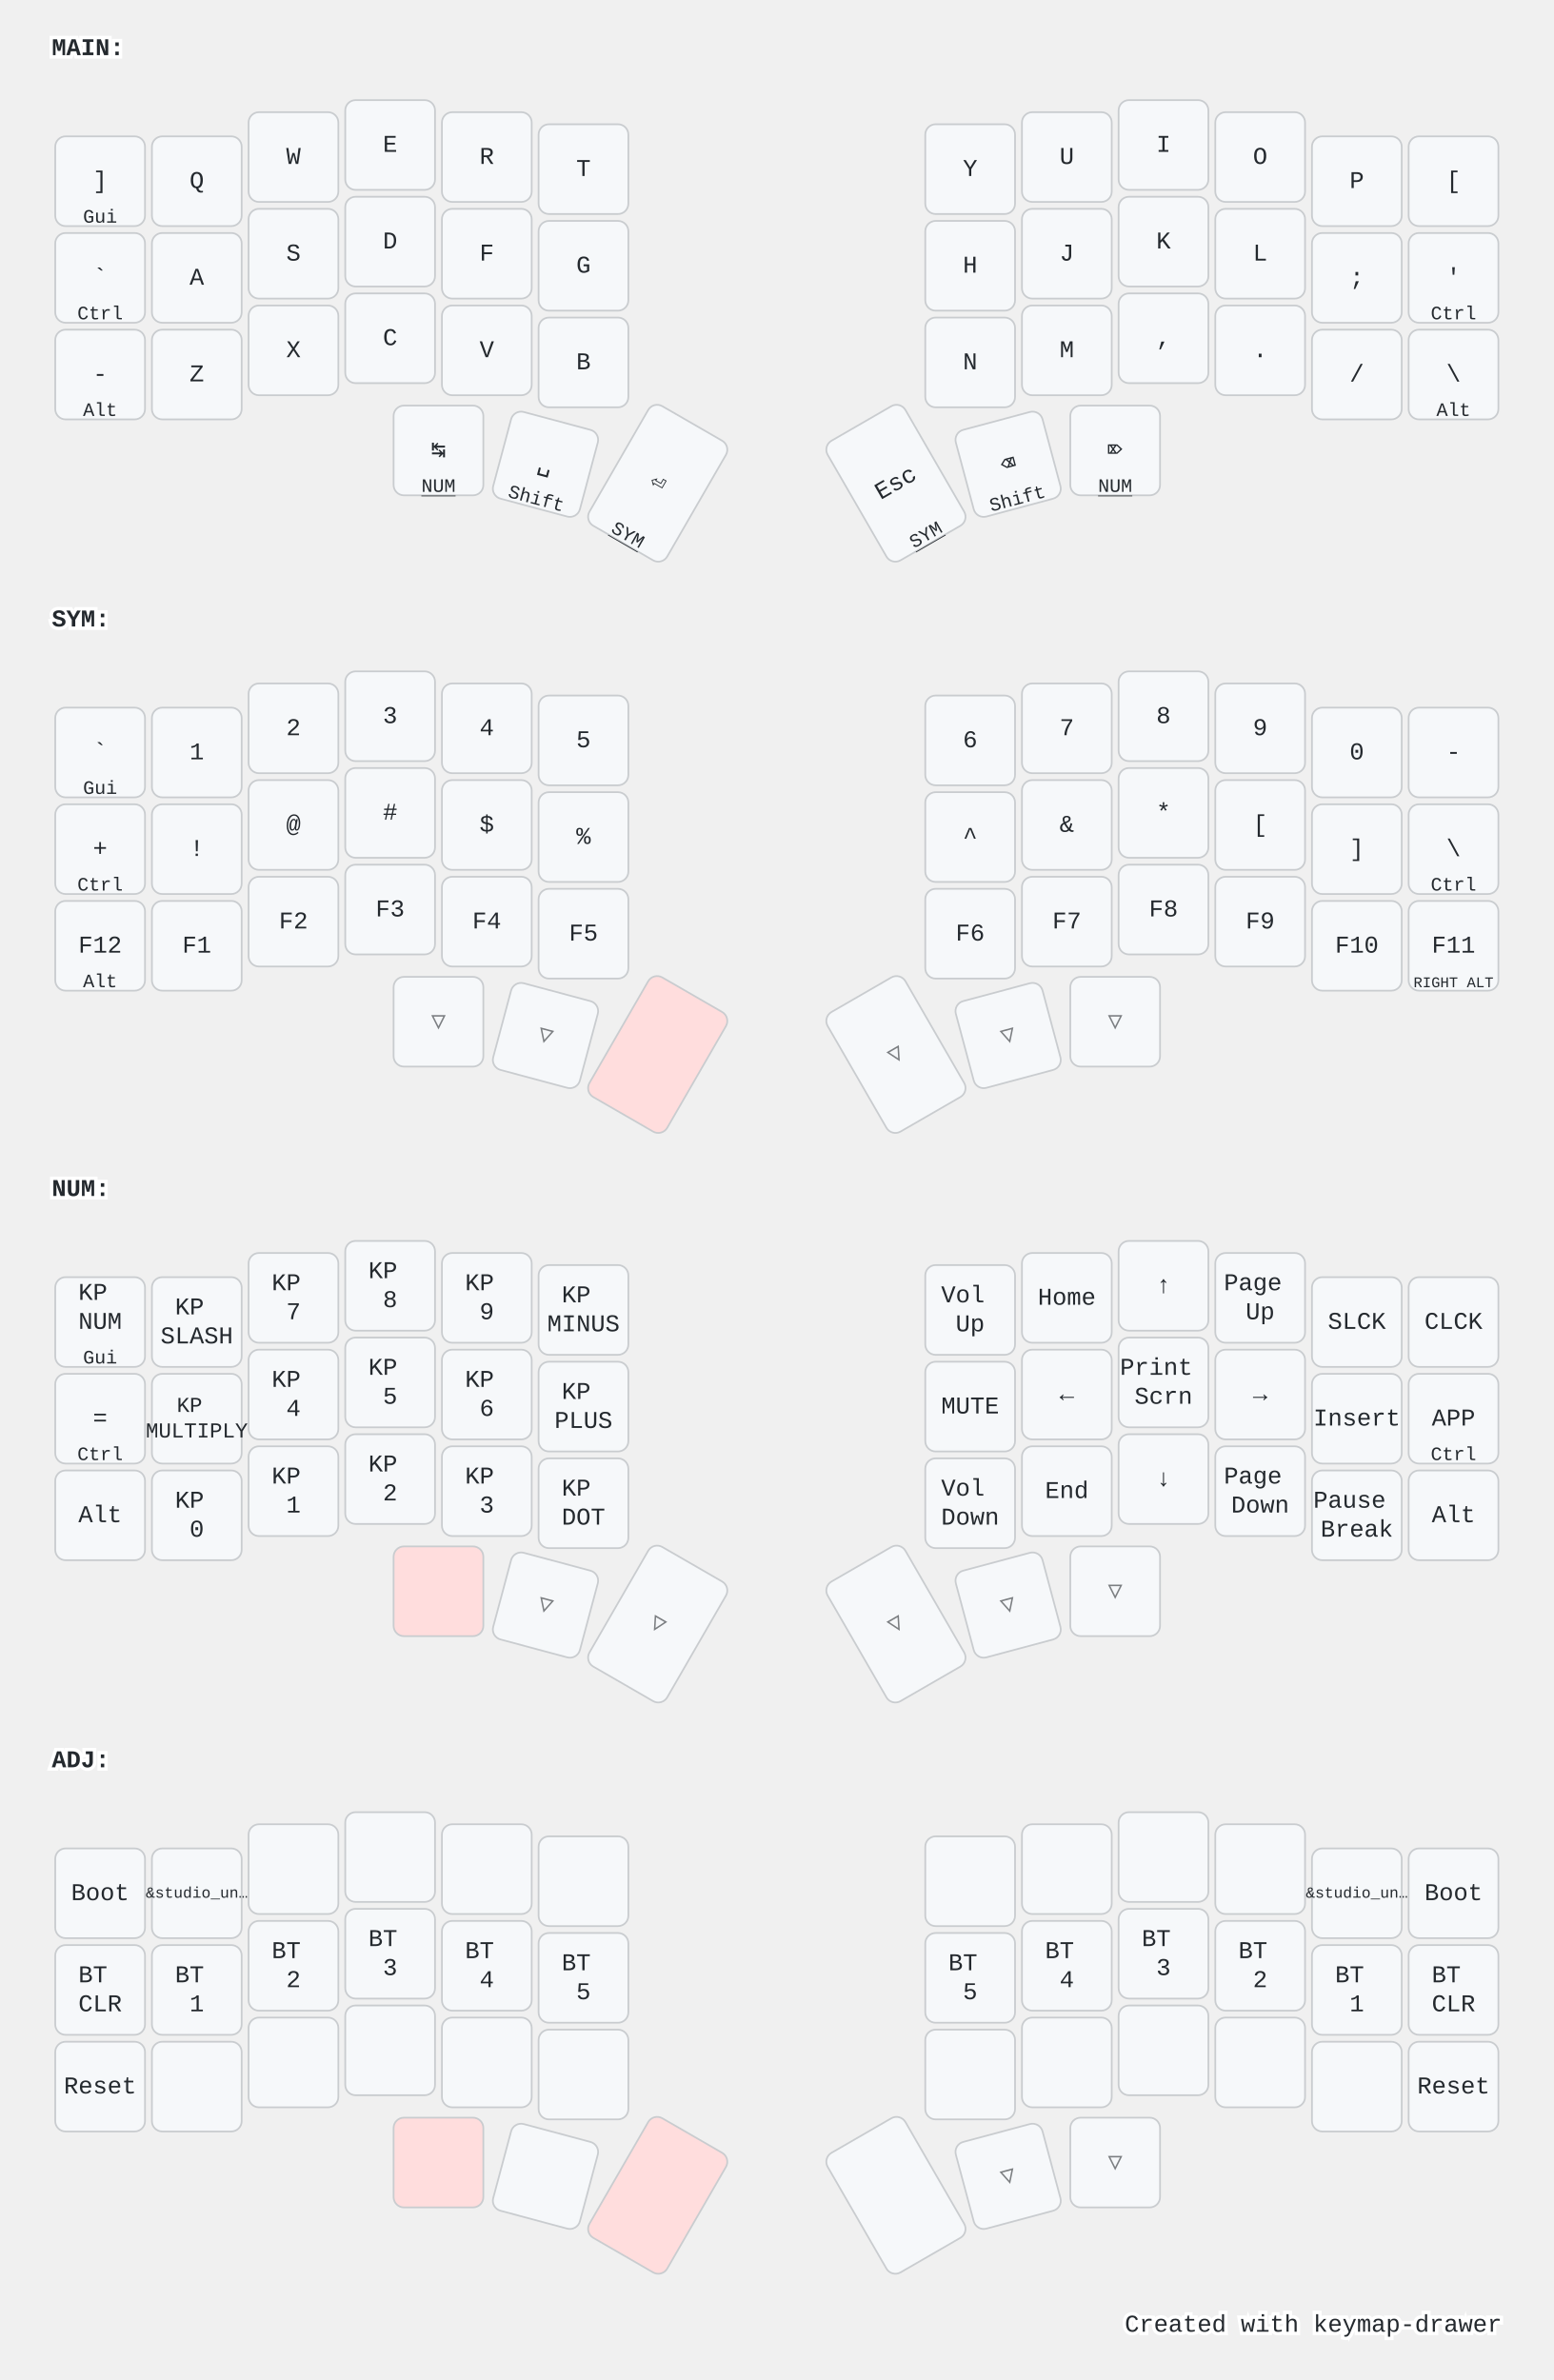
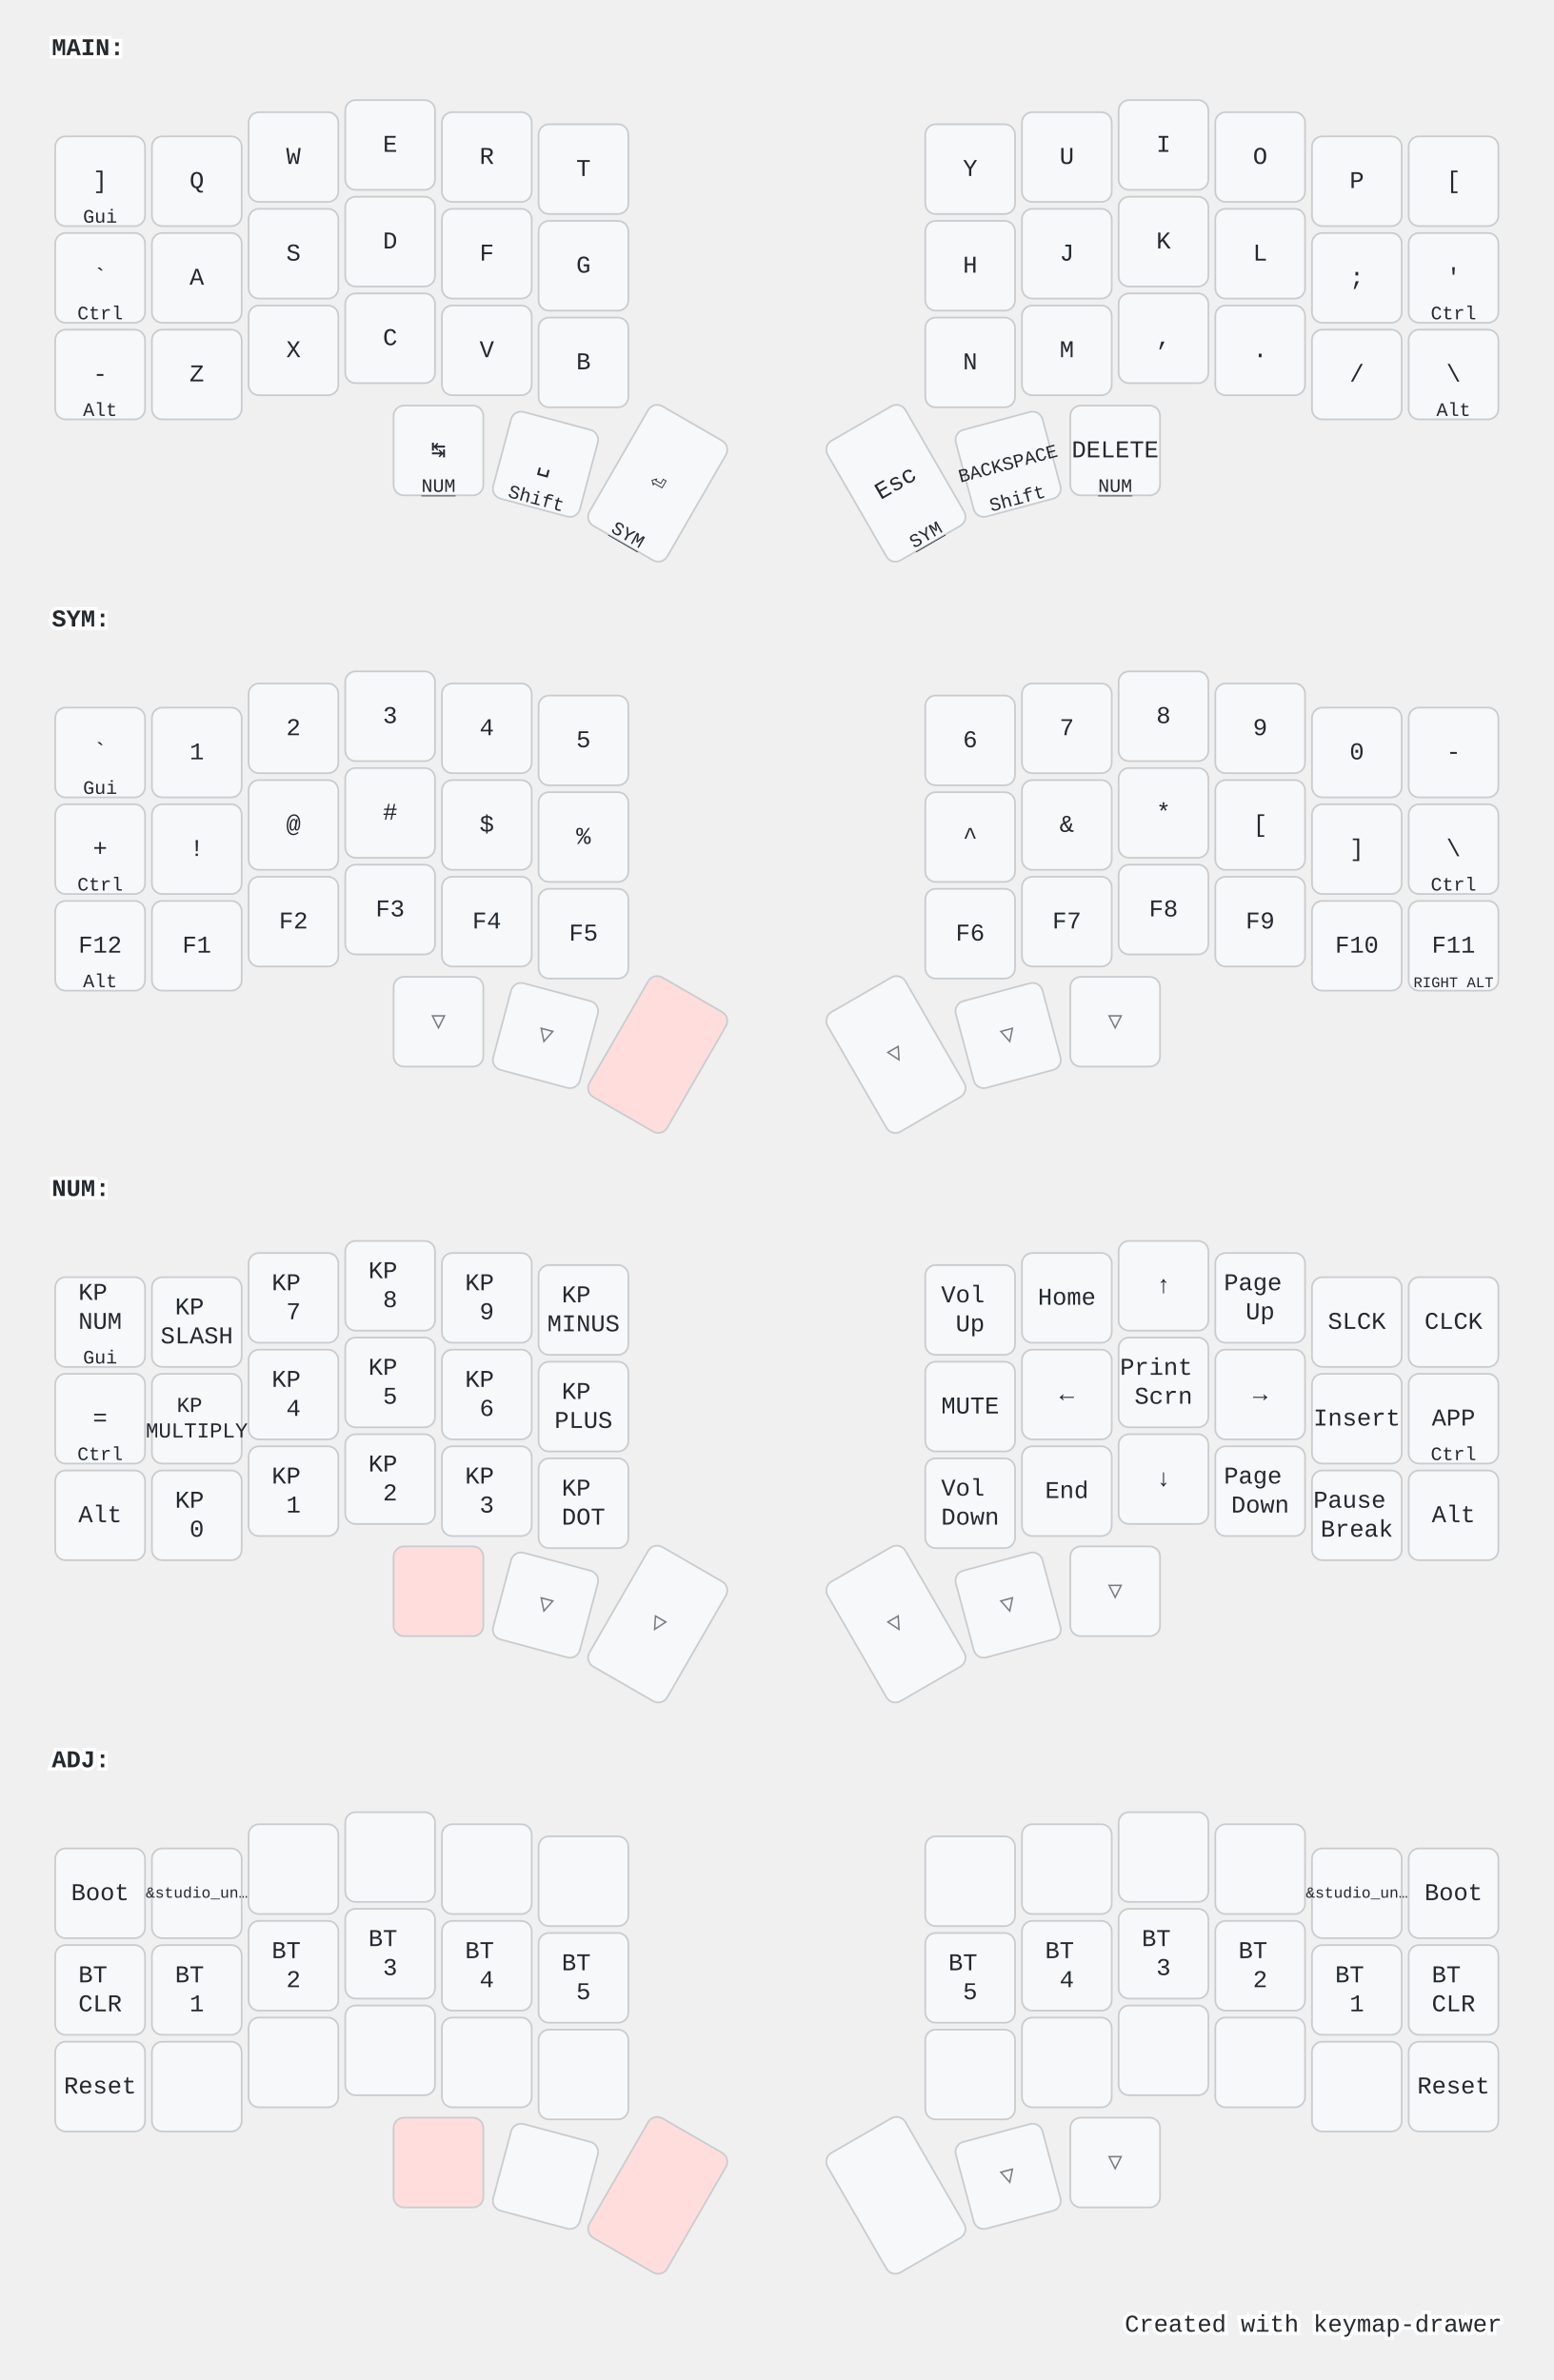
<svg xmlns="http://www.w3.org/2000/svg" width="900" height="1379" viewBox="0 0 900 1379" class="keymap">
  <style>/* inherit to force styles through use tags */
svg path {
    fill: inherit;
}

/* font and background color specifications */
svg.keymap {
    font-family: SFMono-Regular,Consolas,Liberation Mono,Menlo,monospace;
    font-size: 14px;
    font-kerning: normal;
    text-rendering: optimizeLegibility;
    fill: #24292e;
}

/* default key styling */
rect.key {
    fill: #f6f8fa;
}

rect.key, rect.combo {
    stroke: #c9cccf;
    stroke-width: 1;
}

/* default key side styling, only used is draw_key_sides is set */
rect.side {
    filter: brightness(90%);
}

/* color accent for combo boxes */
rect.combo, rect.combo-separate {
    fill: #cdf;
}

/* color accent for held keys */
rect.held, rect.combo.held {
    fill: #fdd;
}

/* color accent for ghost (optional) keys */
rect.ghost, rect.combo.ghost {
    stroke-dasharray: 4, 4;
    stroke-width: 2;
}

text {
    text-anchor: middle;
    dominant-baseline: middle;
}

/* styling for layer labels */
text.label {
    font-weight: bold;
    text-anchor: start;
    stroke: white;
    stroke-width: 4;
    paint-order: stroke;
}

/* styling for optional footer */
text.footer {
    text-anchor: end;
    dominant-baseline: auto;
    stroke: white;
    stroke-width: 4;
    paint-order: stroke;
}

/* styling for combo tap, and key non-tap label text */
text.combo, text.hold, text.shifted, text.left, text.right {
    font-size: 11px;
}

text.hold {
    text-anchor: middle;
    dominant-baseline: auto;
}

text.shifted {
    text-anchor: middle;
    dominant-baseline: hanging;
}

text.left {
    text-anchor: start;
}

text.right {
    text-anchor: end;
}

text.layer-activator {
    text-decoration: underline;
}

/* styling for hold/shifted label text in combo box */
text.combo.hold, text.combo.shifted, text.combo.left, text.combo.right {
    font-size: 8px;
}

/* lighter symbol for transparent keys */
text.trans {
    fill: #7b7e81;
}

/* styling for combo dendrons */
path.combo {
    stroke-width: 1;
    stroke: gray;
    fill: none;
}

/* Start Tabler Icons Cleanup */
/* cannot use height/width with glyphs */
.icon-tabler &gt; path {
    fill: inherit;
    stroke: inherit;
    stroke-width: 2;
}
/* hide tabler's default box */
.icon-tabler &gt; path[stroke="none"][fill="none"] {
    visibility: hidden;
}
/* End Tabler Icons Cleanup */

@media (prefers-color-scheme: dark) {
svg.keymap { fill: #d1d6db; }
rect.key { fill: #3f4750; }
rect.key, rect.combo { stroke: #60666c; }
rect.combo, rect.combo-separate { fill: #1f3d7a; }
rect.held, rect.combo.held { fill: #854747; }
text.label, text.footer { stroke: black; }
text.trans { fill: #7e8184; }
path.combo { stroke: #7f7f7f; }

}</style>
  <g transform="translate(30, 0)" class="layer-MAIN">
    <text x="0" y="28" class="label" id="MAIN">MAIN:</text>
    <g transform="translate(0, 56)">
      <g transform="translate(28, 49)" class="key keypos-0">
        <rect rx="6" ry="6" x="-26" y="-26" width="52" height="52" class="key" />
        <text x="0" y="0" class="key tap">]</text>
        <text x="0" y="24" class="key hold">Gui</text>
      </g>
      <g transform="translate(84, 49)" class="key keypos-1">
        <rect rx="6" ry="6" x="-26" y="-26" width="52" height="52" class="key" />
        <text x="0" y="0" class="key tap">Q</text>
      </g>
      <g transform="translate(140, 35)" class="key keypos-2">
        <rect rx="6" ry="6" x="-26" y="-26" width="52" height="52" class="key" />
        <text x="0" y="0" class="key tap">W</text>
      </g>
      <g transform="translate(196, 28)" class="key keypos-3">
        <rect rx="6" ry="6" x="-26" y="-26" width="52" height="52" class="key" />
        <text x="0" y="0" class="key tap">E</text>
      </g>
      <g transform="translate(252, 35)" class="key keypos-4">
        <rect rx="6" ry="6" x="-26" y="-26" width="52" height="52" class="key" />
        <text x="0" y="0" class="key tap">R</text>
      </g>
      <g transform="translate(308, 42)" class="key keypos-5">
        <rect rx="6" ry="6" x="-26" y="-26" width="52" height="52" class="key" />
        <text x="0" y="0" class="key tap">T</text>
      </g>
      <g transform="translate(532, 42)" class="key keypos-6">
        <rect rx="6" ry="6" x="-26" y="-26" width="52" height="52" class="key" />
        <text x="0" y="0" class="key tap">Y</text>
      </g>
      <g transform="translate(588, 35)" class="key keypos-7">
        <rect rx="6" ry="6" x="-26" y="-26" width="52" height="52" class="key" />
        <text x="0" y="0" class="key tap">U</text>
      </g>
      <g transform="translate(644, 28)" class="key keypos-8">
        <rect rx="6" ry="6" x="-26" y="-26" width="52" height="52" class="key" />
        <text x="0" y="0" class="key tap">I</text>
      </g>
      <g transform="translate(700, 35)" class="key keypos-9">
        <rect rx="6" ry="6" x="-26" y="-26" width="52" height="52" class="key" />
        <text x="0" y="0" class="key tap">O</text>
      </g>
      <g transform="translate(756, 49)" class="key keypos-10">
        <rect rx="6" ry="6" x="-26" y="-26" width="52" height="52" class="key" />
        <text x="0" y="0" class="key tap">P</text>
      </g>
      <g transform="translate(812, 49)" class="key keypos-11">
        <rect rx="6" ry="6" x="-26" y="-26" width="52" height="52" class="key" />
        <text x="0" y="0" class="key tap">[</text>
      </g>
      <g transform="translate(28, 105)" class="key keypos-12">
        <rect rx="6" ry="6" x="-26" y="-26" width="52" height="52" class="key" />
        <text x="0" y="0" class="key tap">`</text>
        <text x="0" y="24" class="key hold">Ctrl</text>
      </g>
      <g transform="translate(84, 105)" class="key keypos-13">
        <rect rx="6" ry="6" x="-26" y="-26" width="52" height="52" class="key" />
        <text x="0" y="0" class="key tap">A</text>
      </g>
      <g transform="translate(140, 91)" class="key keypos-14">
        <rect rx="6" ry="6" x="-26" y="-26" width="52" height="52" class="key" />
        <text x="0" y="0" class="key tap">S</text>
      </g>
      <g transform="translate(196, 84)" class="key keypos-15">
        <rect rx="6" ry="6" x="-26" y="-26" width="52" height="52" class="key" />
        <text x="0" y="0" class="key tap">D</text>
      </g>
      <g transform="translate(252, 91)" class="key keypos-16">
        <rect rx="6" ry="6" x="-26" y="-26" width="52" height="52" class="key" />
        <text x="0" y="0" class="key tap">F</text>
      </g>
      <g transform="translate(308, 98)" class="key keypos-17">
        <rect rx="6" ry="6" x="-26" y="-26" width="52" height="52" class="key" />
        <text x="0" y="0" class="key tap">G</text>
      </g>
      <g transform="translate(532, 98)" class="key keypos-18">
        <rect rx="6" ry="6" x="-26" y="-26" width="52" height="52" class="key" />
        <text x="0" y="0" class="key tap">H</text>
      </g>
      <g transform="translate(588, 91)" class="key keypos-19">
        <rect rx="6" ry="6" x="-26" y="-26" width="52" height="52" class="key" />
        <text x="0" y="0" class="key tap">J</text>
      </g>
      <g transform="translate(644, 84)" class="key keypos-20">
        <rect rx="6" ry="6" x="-26" y="-26" width="52" height="52" class="key" />
        <text x="0" y="0" class="key tap">K</text>
      </g>
      <g transform="translate(700, 91)" class="key keypos-21">
        <rect rx="6" ry="6" x="-26" y="-26" width="52" height="52" class="key" />
        <text x="0" y="0" class="key tap">L</text>
      </g>
      <g transform="translate(756, 105)" class="key keypos-22">
        <rect rx="6" ry="6" x="-26" y="-26" width="52" height="52" class="key" />
        <text x="0" y="0" class="key tap">;</text>
      </g>
      <g transform="translate(812, 105)" class="key keypos-23">
        <rect rx="6" ry="6" x="-26" y="-26" width="52" height="52" class="key" />
        <text x="0" y="0" class="key tap">'</text>
        <text x="0" y="24" class="key hold">Ctrl</text>
      </g>
      <g transform="translate(28, 161)" class="key keypos-24">
        <rect rx="6" ry="6" x="-26" y="-26" width="52" height="52" class="key" />
        <text x="0" y="0" class="key tap">-</text>
        <text x="0" y="24" class="key hold">Alt</text>
      </g>
      <g transform="translate(84, 161)" class="key keypos-25">
        <rect rx="6" ry="6" x="-26" y="-26" width="52" height="52" class="key" />
        <text x="0" y="0" class="key tap">Z</text>
      </g>
      <g transform="translate(140, 147)" class="key keypos-26">
        <rect rx="6" ry="6" x="-26" y="-26" width="52" height="52" class="key" />
        <text x="0" y="0" class="key tap">X</text>
      </g>
      <g transform="translate(196, 140)" class="key keypos-27">
        <rect rx="6" ry="6" x="-26" y="-26" width="52" height="52" class="key" />
        <text x="0" y="0" class="key tap">C</text>
      </g>
      <g transform="translate(252, 147)" class="key keypos-28">
        <rect rx="6" ry="6" x="-26" y="-26" width="52" height="52" class="key" />
        <text x="0" y="0" class="key tap">V</text>
      </g>
      <g transform="translate(308, 154)" class="key keypos-29">
        <rect rx="6" ry="6" x="-26" y="-26" width="52" height="52" class="key" />
        <text x="0" y="0" class="key tap">B</text>
      </g>
      <g transform="translate(532, 154)" class="key keypos-30">
        <rect rx="6" ry="6" x="-26" y="-26" width="52" height="52" class="key" />
        <text x="0" y="0" class="key tap">N</text>
      </g>
      <g transform="translate(588, 147)" class="key keypos-31">
        <rect rx="6" ry="6" x="-26" y="-26" width="52" height="52" class="key" />
        <text x="0" y="0" class="key tap">M</text>
      </g>
      <g transform="translate(644, 140)" class="key keypos-32">
        <rect rx="6" ry="6" x="-26" y="-26" width="52" height="52" class="key" />
        <text x="0" y="0" class="key tap">,</text>
      </g>
      <g transform="translate(700, 147)" class="key keypos-33">
        <rect rx="6" ry="6" x="-26" y="-26" width="52" height="52" class="key" />
        <text x="0" y="0" class="key tap">.</text>
      </g>
      <g transform="translate(756, 161)" class="key keypos-34">
        <rect rx="6" ry="6" x="-26" y="-26" width="52" height="52" class="key" />
        <text x="0" y="0" class="key tap">/</text>
      </g>
      <g transform="translate(812, 161)" class="key keypos-35">
        <rect rx="6" ry="6" x="-26" y="-26" width="52" height="52" class="key" />
        <text x="0" y="0" class="key tap">\</text>
        <text x="0" y="24" class="key hold">Alt</text>
      </g>
      <g transform="translate(224, 205)" class="key keypos-36">
        <rect rx="6" ry="6" x="-26" y="-26" width="52" height="52" class="key" />
        <text x="0" y="0" class="key tap">↹</text>
        <a href="#NUM">
          <text x="0" y="24" class="key hold layer-activator">NUM</text>
        </a>
      </g>
      <g transform="translate(286, 213) rotate(15.0)" class="key keypos-37">
        <rect rx="6" ry="6" x="-26" y="-26" width="52" height="52" class="key" />
        <text x="0" y="0" class="key tap">␣</text>
        <text x="0" y="24" class="key hold">Shift</text>
      </g>
      <g transform="translate(351, 224) rotate(30.0)" class="key keypos-38">
        <rect rx="6" ry="6" x="-26" y="-40" width="52" height="80" class="key" />
        <text x="0" y="0" class="key tap">⏎</text>
        <a href="#SYM">
          <text x="0" y="38" class="key hold layer-activator">SYM</text>
        </a>
      </g>
      <g transform="translate(489, 224) rotate(-30.0)" class="key keypos-39">
        <rect rx="6" ry="6" x="-26" y="-40" width="52" height="80" class="key" />
        <text x="0" y="0" class="key tap">Esc</text>
        <a href="#SYM">
          <text x="0" y="38" class="key hold layer-activator">SYM</text>
        </a>
      </g>
      <g transform="translate(554, 213) rotate(-15.0)" class="key keypos-40">
        <rect rx="6" ry="6" x="-26" y="-26" width="52" height="52" class="key" />
-         <text x="0" y="0" class="key tap">⌫</text>
+         <text x="0" y="0" class="key tap">
+           <tspan style="font-size: 78%">BACKSPACE</tspan>
+         </text>
        <text x="0" y="24" class="key hold">Shift</text>
      </g>
      <g transform="translate(616, 205)" class="key keypos-41">
        <rect rx="6" ry="6" x="-26" y="-26" width="52" height="52" class="key" />
-         <text x="0" y="0" class="key tap">⌦</text>
+         <text x="0" y="0" class="key tap">DELETE</text>
        <a href="#NUM">
          <text x="0" y="24" class="key hold layer-activator">NUM</text>
        </a>
      </g>
    </g>
  </g>
  <g transform="translate(30, 331)" class="layer-SYM">
    <text x="0" y="28" class="label" id="SYM">SYM:</text>
    <g transform="translate(0, 56)">
      <g transform="translate(28, 49)" class="key keypos-0">
        <rect rx="6" ry="6" x="-26" y="-26" width="52" height="52" class="key" />
        <text x="0" y="0" class="key tap">`</text>
        <text x="0" y="24" class="key hold">Gui</text>
      </g>
      <g transform="translate(84, 49)" class="key keypos-1">
        <rect rx="6" ry="6" x="-26" y="-26" width="52" height="52" class="key" />
        <text x="0" y="0" class="key tap">1</text>
      </g>
      <g transform="translate(140, 35)" class="key keypos-2">
        <rect rx="6" ry="6" x="-26" y="-26" width="52" height="52" class="key" />
        <text x="0" y="0" class="key tap">2</text>
      </g>
      <g transform="translate(196, 28)" class="key keypos-3">
        <rect rx="6" ry="6" x="-26" y="-26" width="52" height="52" class="key" />
        <text x="0" y="0" class="key tap">3</text>
      </g>
      <g transform="translate(252, 35)" class="key keypos-4">
        <rect rx="6" ry="6" x="-26" y="-26" width="52" height="52" class="key" />
        <text x="0" y="0" class="key tap">4</text>
      </g>
      <g transform="translate(308, 42)" class="key keypos-5">
        <rect rx="6" ry="6" x="-26" y="-26" width="52" height="52" class="key" />
        <text x="0" y="0" class="key tap">5</text>
      </g>
      <g transform="translate(532, 42)" class="key keypos-6">
        <rect rx="6" ry="6" x="-26" y="-26" width="52" height="52" class="key" />
        <text x="0" y="0" class="key tap">6</text>
      </g>
      <g transform="translate(588, 35)" class="key keypos-7">
        <rect rx="6" ry="6" x="-26" y="-26" width="52" height="52" class="key" />
        <text x="0" y="0" class="key tap">7</text>
      </g>
      <g transform="translate(644, 28)" class="key keypos-8">
        <rect rx="6" ry="6" x="-26" y="-26" width="52" height="52" class="key" />
        <text x="0" y="0" class="key tap">8</text>
      </g>
      <g transform="translate(700, 35)" class="key keypos-9">
        <rect rx="6" ry="6" x="-26" y="-26" width="52" height="52" class="key" />
        <text x="0" y="0" class="key tap">9</text>
      </g>
      <g transform="translate(756, 49)" class="key keypos-10">
        <rect rx="6" ry="6" x="-26" y="-26" width="52" height="52" class="key" />
        <text x="0" y="0" class="key tap">0</text>
      </g>
      <g transform="translate(812, 49)" class="key keypos-11">
        <rect rx="6" ry="6" x="-26" y="-26" width="52" height="52" class="key" />
        <text x="0" y="0" class="key tap">-</text>
      </g>
      <g transform="translate(28, 105)" class="key keypos-12">
        <rect rx="6" ry="6" x="-26" y="-26" width="52" height="52" class="key" />
        <text x="0" y="0" class="key tap">+</text>
        <text x="0" y="24" class="key hold">Ctrl</text>
      </g>
      <g transform="translate(84, 105)" class="key keypos-13">
        <rect rx="6" ry="6" x="-26" y="-26" width="52" height="52" class="key" />
        <text x="0" y="0" class="key tap">!</text>
      </g>
      <g transform="translate(140, 91)" class="key keypos-14">
        <rect rx="6" ry="6" x="-26" y="-26" width="52" height="52" class="key" />
        <text x="0" y="0" class="key tap">@</text>
      </g>
      <g transform="translate(196, 84)" class="key keypos-15">
        <rect rx="6" ry="6" x="-26" y="-26" width="52" height="52" class="key" />
        <text x="0" y="0" class="key tap">#</text>
      </g>
      <g transform="translate(252, 91)" class="key keypos-16">
        <rect rx="6" ry="6" x="-26" y="-26" width="52" height="52" class="key" />
        <text x="0" y="0" class="key tap">$</text>
      </g>
      <g transform="translate(308, 98)" class="key keypos-17">
        <rect rx="6" ry="6" x="-26" y="-26" width="52" height="52" class="key" />
        <text x="0" y="0" class="key tap">%</text>
      </g>
      <g transform="translate(532, 98)" class="key keypos-18">
        <rect rx="6" ry="6" x="-26" y="-26" width="52" height="52" class="key" />
        <text x="0" y="0" class="key tap">^</text>
      </g>
      <g transform="translate(588, 91)" class="key keypos-19">
        <rect rx="6" ry="6" x="-26" y="-26" width="52" height="52" class="key" />
        <text x="0" y="0" class="key tap">&amp;</text>
      </g>
      <g transform="translate(644, 84)" class="key keypos-20">
        <rect rx="6" ry="6" x="-26" y="-26" width="52" height="52" class="key" />
        <text x="0" y="0" class="key tap">*</text>
      </g>
      <g transform="translate(700, 91)" class="key keypos-21">
        <rect rx="6" ry="6" x="-26" y="-26" width="52" height="52" class="key" />
        <text x="0" y="0" class="key tap">[</text>
      </g>
      <g transform="translate(756, 105)" class="key keypos-22">
        <rect rx="6" ry="6" x="-26" y="-26" width="52" height="52" class="key" />
        <text x="0" y="0" class="key tap">]</text>
      </g>
      <g transform="translate(812, 105)" class="key keypos-23">
        <rect rx="6" ry="6" x="-26" y="-26" width="52" height="52" class="key" />
        <text x="0" y="0" class="key tap">\</text>
        <text x="0" y="24" class="key hold">Ctrl</text>
      </g>
      <g transform="translate(28, 161)" class="key keypos-24">
        <rect rx="6" ry="6" x="-26" y="-26" width="52" height="52" class="key" />
        <text x="0" y="0" class="key tap">F12</text>
        <text x="0" y="24" class="key hold">Alt</text>
      </g>
      <g transform="translate(84, 161)" class="key keypos-25">
        <rect rx="6" ry="6" x="-26" y="-26" width="52" height="52" class="key" />
        <text x="0" y="0" class="key tap">F1</text>
      </g>
      <g transform="translate(140, 147)" class="key keypos-26">
        <rect rx="6" ry="6" x="-26" y="-26" width="52" height="52" class="key" />
        <text x="0" y="0" class="key tap">F2</text>
      </g>
      <g transform="translate(196, 140)" class="key keypos-27">
        <rect rx="6" ry="6" x="-26" y="-26" width="52" height="52" class="key" />
        <text x="0" y="0" class="key tap">F3</text>
      </g>
      <g transform="translate(252, 147)" class="key keypos-28">
        <rect rx="6" ry="6" x="-26" y="-26" width="52" height="52" class="key" />
        <text x="0" y="0" class="key tap">F4</text>
      </g>
      <g transform="translate(308, 154)" class="key keypos-29">
        <rect rx="6" ry="6" x="-26" y="-26" width="52" height="52" class="key" />
        <text x="0" y="0" class="key tap">F5</text>
      </g>
      <g transform="translate(532, 154)" class="key keypos-30">
        <rect rx="6" ry="6" x="-26" y="-26" width="52" height="52" class="key" />
        <text x="0" y="0" class="key tap">F6</text>
      </g>
      <g transform="translate(588, 147)" class="key keypos-31">
        <rect rx="6" ry="6" x="-26" y="-26" width="52" height="52" class="key" />
        <text x="0" y="0" class="key tap">F7</text>
      </g>
      <g transform="translate(644, 140)" class="key keypos-32">
        <rect rx="6" ry="6" x="-26" y="-26" width="52" height="52" class="key" />
        <text x="0" y="0" class="key tap">F8</text>
      </g>
      <g transform="translate(700, 147)" class="key keypos-33">
        <rect rx="6" ry="6" x="-26" y="-26" width="52" height="52" class="key" />
        <text x="0" y="0" class="key tap">F9</text>
      </g>
      <g transform="translate(756, 161)" class="key keypos-34">
        <rect rx="6" ry="6" x="-26" y="-26" width="52" height="52" class="key" />
        <text x="0" y="0" class="key tap">F10</text>
      </g>
      <g transform="translate(812, 161)" class="key keypos-35">
        <rect rx="6" ry="6" x="-26" y="-26" width="52" height="52" class="key" />
        <text x="0" y="0" class="key tap">F11</text>
        <text x="0" y="24" class="key hold">
          <tspan style="font-size: 78%">RIGHT ALT</tspan>
        </text>
      </g>
      <g transform="translate(224, 205)" class="key trans keypos-36">
        <rect rx="6" ry="6" x="-26" y="-26" width="52" height="52" class="key trans" />
        <text x="0" y="0" class="key trans tap">▽</text>
      </g>
      <g transform="translate(286, 213) rotate(15.0)" class="key trans keypos-37">
        <rect rx="6" ry="6" x="-26" y="-26" width="52" height="52" class="key trans" />
        <text x="0" y="0" class="key trans tap">▽</text>
      </g>
      <g transform="translate(351, 224) rotate(30.0)" class="key held keypos-38">
        <rect rx="6" ry="6" x="-26" y="-40" width="52" height="80" class="key held" />
      </g>
      <g transform="translate(489, 224) rotate(-30.0)" class="key trans keypos-39">
        <rect rx="6" ry="6" x="-26" y="-40" width="52" height="80" class="key trans" />
        <text x="0" y="0" class="key trans tap">▽</text>
      </g>
      <g transform="translate(554, 213) rotate(-15.0)" class="key trans keypos-40">
        <rect rx="6" ry="6" x="-26" y="-26" width="52" height="52" class="key trans" />
        <text x="0" y="0" class="key trans tap">▽</text>
      </g>
      <g transform="translate(616, 205)" class="key trans keypos-41">
        <rect rx="6" ry="6" x="-26" y="-26" width="52" height="52" class="key trans" />
        <text x="0" y="0" class="key trans tap">▽</text>
      </g>
    </g>
  </g>
  <g transform="translate(30, 661)" class="layer-NUM">
    <text x="0" y="28" class="label" id="NUM">NUM:</text>
    <g transform="translate(0, 56)">
      <g transform="translate(28, 49)" class="key keypos-0">
        <rect rx="6" ry="6" x="-26" y="-26" width="52" height="52" class="key" />
        <text x="0" y="0" class="key tap">
          <tspan x="0" dy="-1.2em">KP</tspan>
          <tspan x="0" dy="1.2em">NUM</tspan>
        </text>
        <text x="0" y="24" class="key hold">Gui</text>
      </g>
      <g transform="translate(84, 49)" class="key keypos-1">
        <rect rx="6" ry="6" x="-26" y="-26" width="52" height="52" class="key" />
        <text x="0" y="0" class="key tap">
          <tspan x="0" dy="-0.6em">KP</tspan>
          <tspan x="0" dy="1.2em">SLASH</tspan>
        </text>
      </g>
      <g transform="translate(140, 35)" class="key keypos-2">
        <rect rx="6" ry="6" x="-26" y="-26" width="52" height="52" class="key" />
        <text x="0" y="0" class="key tap">
          <tspan x="0" dy="-0.6em">KP</tspan>
          <tspan x="0" dy="1.2em">7</tspan>
        </text>
      </g>
      <g transform="translate(196, 28)" class="key keypos-3">
        <rect rx="6" ry="6" x="-26" y="-26" width="52" height="52" class="key" />
        <text x="0" y="0" class="key tap">
          <tspan x="0" dy="-0.6em">KP</tspan>
          <tspan x="0" dy="1.2em">8</tspan>
        </text>
      </g>
      <g transform="translate(252, 35)" class="key keypos-4">
        <rect rx="6" ry="6" x="-26" y="-26" width="52" height="52" class="key" />
        <text x="0" y="0" class="key tap">
          <tspan x="0" dy="-0.6em">KP</tspan>
          <tspan x="0" dy="1.2em">9</tspan>
        </text>
      </g>
      <g transform="translate(308, 42)" class="key keypos-5">
        <rect rx="6" ry="6" x="-26" y="-26" width="52" height="52" class="key" />
        <text x="0" y="0" class="key tap">
          <tspan x="0" dy="-0.6em">KP</tspan>
          <tspan x="0" dy="1.2em">MINUS</tspan>
        </text>
      </g>
      <g transform="translate(532, 42)" class="key keypos-6">
        <rect rx="6" ry="6" x="-26" y="-26" width="52" height="52" class="key" />
        <text x="0" y="0" class="key tap">
          <tspan x="0" dy="-0.6em">Vol</tspan>
          <tspan x="0" dy="1.2em">Up</tspan>
        </text>
      </g>
      <g transform="translate(588, 35)" class="key keypos-7">
        <rect rx="6" ry="6" x="-26" y="-26" width="52" height="52" class="key" />
        <text x="0" y="0" class="key tap">Home</text>
      </g>
      <g transform="translate(644, 28)" class="key keypos-8">
        <rect rx="6" ry="6" x="-26" y="-26" width="52" height="52" class="key" />
        <text x="0" y="0" class="key tap">↑</text>
      </g>
      <g transform="translate(700, 35)" class="key keypos-9">
        <rect rx="6" ry="6" x="-26" y="-26" width="52" height="52" class="key" />
        <text x="0" y="0" class="key tap">
          <tspan x="0" dy="-0.6em">Page</tspan>
          <tspan x="0" dy="1.2em">Up</tspan>
        </text>
      </g>
      <g transform="translate(756, 49)" class="key keypos-10">
        <rect rx="6" ry="6" x="-26" y="-26" width="52" height="52" class="key" />
        <text x="0" y="0" class="key tap">SLCK</text>
      </g>
      <g transform="translate(812, 49)" class="key keypos-11">
        <rect rx="6" ry="6" x="-26" y="-26" width="52" height="52" class="key" />
        <text x="0" y="0" class="key tap">CLCK</text>
      </g>
      <g transform="translate(28, 105)" class="key keypos-12">
        <rect rx="6" ry="6" x="-26" y="-26" width="52" height="52" class="key" />
        <text x="0" y="0" class="key tap">=</text>
        <text x="0" y="24" class="key hold">Ctrl</text>
      </g>
      <g transform="translate(84, 105)" class="key keypos-13">
        <rect rx="6" ry="6" x="-26" y="-26" width="52" height="52" class="key" />
        <text x="0" y="0" class="key tap">
          <tspan x="0" dy="-0.6em" style="font-size: 88%">KP</tspan>
          <tspan x="0" dy="1.2em" style="font-size: 88%">MULTIPLY</tspan>
        </text>
      </g>
      <g transform="translate(140, 91)" class="key keypos-14">
        <rect rx="6" ry="6" x="-26" y="-26" width="52" height="52" class="key" />
        <text x="0" y="0" class="key tap">
          <tspan x="0" dy="-0.6em">KP</tspan>
          <tspan x="0" dy="1.2em">4</tspan>
        </text>
      </g>
      <g transform="translate(196, 84)" class="key keypos-15">
        <rect rx="6" ry="6" x="-26" y="-26" width="52" height="52" class="key" />
        <text x="0" y="0" class="key tap">
          <tspan x="0" dy="-0.6em">KP</tspan>
          <tspan x="0" dy="1.2em">5</tspan>
        </text>
      </g>
      <g transform="translate(252, 91)" class="key keypos-16">
        <rect rx="6" ry="6" x="-26" y="-26" width="52" height="52" class="key" />
        <text x="0" y="0" class="key tap">
          <tspan x="0" dy="-0.6em">KP</tspan>
          <tspan x="0" dy="1.2em">6</tspan>
        </text>
      </g>
      <g transform="translate(308, 98)" class="key keypos-17">
        <rect rx="6" ry="6" x="-26" y="-26" width="52" height="52" class="key" />
        <text x="0" y="0" class="key tap">
          <tspan x="0" dy="-0.6em">KP</tspan>
          <tspan x="0" dy="1.2em">PLUS</tspan>
        </text>
      </g>
      <g transform="translate(532, 98)" class="key keypos-18">
        <rect rx="6" ry="6" x="-26" y="-26" width="52" height="52" class="key" />
        <text x="0" y="0" class="key tap">MUTE</text>
      </g>
      <g transform="translate(588, 91)" class="key keypos-19">
        <rect rx="6" ry="6" x="-26" y="-26" width="52" height="52" class="key" />
        <text x="0" y="0" class="key tap">←</text>
      </g>
      <g transform="translate(644, 84)" class="key keypos-20">
        <rect rx="6" ry="6" x="-26" y="-26" width="52" height="52" class="key" />
        <text x="0" y="0" class="key tap">
          <tspan x="0" dy="-0.6em">Print</tspan>
          <tspan x="0" dy="1.2em">Scrn</tspan>
        </text>
      </g>
      <g transform="translate(700, 91)" class="key keypos-21">
        <rect rx="6" ry="6" x="-26" y="-26" width="52" height="52" class="key" />
        <text x="0" y="0" class="key tap">→</text>
      </g>
      <g transform="translate(756, 105)" class="key keypos-22">
        <rect rx="6" ry="6" x="-26" y="-26" width="52" height="52" class="key" />
        <text x="0" y="0" class="key tap">Insert</text>
      </g>
      <g transform="translate(812, 105)" class="key keypos-23">
        <rect rx="6" ry="6" x="-26" y="-26" width="52" height="52" class="key" />
        <text x="0" y="0" class="key tap">APP</text>
        <text x="0" y="24" class="key hold">Ctrl</text>
      </g>
      <g transform="translate(28, 161)" class="key keypos-24">
        <rect rx="6" ry="6" x="-26" y="-26" width="52" height="52" class="key" />
        <text x="0" y="0" class="key tap">Alt</text>
      </g>
      <g transform="translate(84, 161)" class="key keypos-25">
        <rect rx="6" ry="6" x="-26" y="-26" width="52" height="52" class="key" />
        <text x="0" y="0" class="key tap">
          <tspan x="0" dy="-0.6em">KP</tspan>
          <tspan x="0" dy="1.2em">0</tspan>
        </text>
      </g>
      <g transform="translate(140, 147)" class="key keypos-26">
        <rect rx="6" ry="6" x="-26" y="-26" width="52" height="52" class="key" />
        <text x="0" y="0" class="key tap">
          <tspan x="0" dy="-0.6em">KP</tspan>
          <tspan x="0" dy="1.2em">1</tspan>
        </text>
      </g>
      <g transform="translate(196, 140)" class="key keypos-27">
        <rect rx="6" ry="6" x="-26" y="-26" width="52" height="52" class="key" />
        <text x="0" y="0" class="key tap">
          <tspan x="0" dy="-0.6em">KP</tspan>
          <tspan x="0" dy="1.2em">2</tspan>
        </text>
      </g>
      <g transform="translate(252, 147)" class="key keypos-28">
        <rect rx="6" ry="6" x="-26" y="-26" width="52" height="52" class="key" />
        <text x="0" y="0" class="key tap">
          <tspan x="0" dy="-0.6em">KP</tspan>
          <tspan x="0" dy="1.2em">3</tspan>
        </text>
      </g>
      <g transform="translate(308, 154)" class="key keypos-29">
        <rect rx="6" ry="6" x="-26" y="-26" width="52" height="52" class="key" />
        <text x="0" y="0" class="key tap">
          <tspan x="0" dy="-0.6em">KP</tspan>
          <tspan x="0" dy="1.2em">DOT</tspan>
        </text>
      </g>
      <g transform="translate(532, 154)" class="key keypos-30">
        <rect rx="6" ry="6" x="-26" y="-26" width="52" height="52" class="key" />
        <text x="0" y="0" class="key tap">
          <tspan x="0" dy="-0.6em">Vol</tspan>
          <tspan x="0" dy="1.2em">Down</tspan>
        </text>
      </g>
      <g transform="translate(588, 147)" class="key keypos-31">
        <rect rx="6" ry="6" x="-26" y="-26" width="52" height="52" class="key" />
        <text x="0" y="0" class="key tap">End</text>
      </g>
      <g transform="translate(644, 140)" class="key keypos-32">
        <rect rx="6" ry="6" x="-26" y="-26" width="52" height="52" class="key" />
        <text x="0" y="0" class="key tap">↓</text>
      </g>
      <g transform="translate(700, 147)" class="key keypos-33">
        <rect rx="6" ry="6" x="-26" y="-26" width="52" height="52" class="key" />
        <text x="0" y="0" class="key tap">
          <tspan x="0" dy="-0.6em">Page</tspan>
          <tspan x="0" dy="1.2em">Down</tspan>
        </text>
      </g>
      <g transform="translate(756, 161)" class="key keypos-34">
        <rect rx="6" ry="6" x="-26" y="-26" width="52" height="52" class="key" />
        <text x="0" y="0" class="key tap">
          <tspan x="0" dy="-0.6em">Pause</tspan>
          <tspan x="0" dy="1.2em">Break</tspan>
        </text>
      </g>
      <g transform="translate(812, 161)" class="key keypos-35">
        <rect rx="6" ry="6" x="-26" y="-26" width="52" height="52" class="key" />
        <text x="0" y="0" class="key tap">Alt</text>
      </g>
      <g transform="translate(224, 205)" class="key held keypos-36">
        <rect rx="6" ry="6" x="-26" y="-26" width="52" height="52" class="key held" />
      </g>
      <g transform="translate(286, 213) rotate(15.0)" class="key trans keypos-37">
        <rect rx="6" ry="6" x="-26" y="-26" width="52" height="52" class="key trans" />
        <text x="0" y="0" class="key trans tap">▽</text>
      </g>
      <g transform="translate(351, 224) rotate(30.0)" class="key trans keypos-38">
        <rect rx="6" ry="6" x="-26" y="-40" width="52" height="80" class="key trans" />
        <text x="0" y="0" class="key trans tap">▽</text>
      </g>
      <g transform="translate(489, 224) rotate(-30.0)" class="key trans keypos-39">
        <rect rx="6" ry="6" x="-26" y="-40" width="52" height="80" class="key trans" />
        <text x="0" y="0" class="key trans tap">▽</text>
      </g>
      <g transform="translate(554, 213) rotate(-15.0)" class="key trans keypos-40">
        <rect rx="6" ry="6" x="-26" y="-26" width="52" height="52" class="key trans" />
        <text x="0" y="0" class="key trans tap">▽</text>
      </g>
      <g transform="translate(616, 205)" class="key trans keypos-41">
        <rect rx="6" ry="6" x="-26" y="-26" width="52" height="52" class="key trans" />
        <text x="0" y="0" class="key trans tap">▽</text>
      </g>
    </g>
  </g>
  <g transform="translate(30, 992)" class="layer-ADJ">
    <text x="0" y="28" class="label" id="ADJ">ADJ:</text>
    <g transform="translate(0, 56)">
      <g transform="translate(28, 49)" class="key keypos-0">
        <rect rx="6" ry="6" x="-26" y="-26" width="52" height="52" class="key" />
        <text x="0" y="0" class="key tap">Boot</text>
      </g>
      <g transform="translate(84, 49)" class="key keypos-1">
        <rect rx="6" ry="6" x="-26" y="-26" width="52" height="52" class="key" />
        <text x="0" y="0" class="key tap">
          <tspan style="font-size: 64%">&amp;studio_un…</tspan>
        </text>
      </g>
      <g transform="translate(140, 35)" class="key keypos-2">
        <rect rx="6" ry="6" x="-26" y="-26" width="52" height="52" class="key" />
      </g>
      <g transform="translate(196, 28)" class="key keypos-3">
        <rect rx="6" ry="6" x="-26" y="-26" width="52" height="52" class="key" />
      </g>
      <g transform="translate(252, 35)" class="key keypos-4">
        <rect rx="6" ry="6" x="-26" y="-26" width="52" height="52" class="key" />
      </g>
      <g transform="translate(308, 42)" class="key keypos-5">
        <rect rx="6" ry="6" x="-26" y="-26" width="52" height="52" class="key" />
      </g>
      <g transform="translate(532, 42)" class="key keypos-6">
        <rect rx="6" ry="6" x="-26" y="-26" width="52" height="52" class="key" />
      </g>
      <g transform="translate(588, 35)" class="key keypos-7">
        <rect rx="6" ry="6" x="-26" y="-26" width="52" height="52" class="key" />
      </g>
      <g transform="translate(644, 28)" class="key keypos-8">
        <rect rx="6" ry="6" x="-26" y="-26" width="52" height="52" class="key" />
      </g>
      <g transform="translate(700, 35)" class="key keypos-9">
        <rect rx="6" ry="6" x="-26" y="-26" width="52" height="52" class="key" />
      </g>
      <g transform="translate(756, 49)" class="key keypos-10">
        <rect rx="6" ry="6" x="-26" y="-26" width="52" height="52" class="key" />
        <text x="0" y="0" class="key tap">
          <tspan style="font-size: 64%">&amp;studio_un…</tspan>
        </text>
      </g>
      <g transform="translate(812, 49)" class="key keypos-11">
        <rect rx="6" ry="6" x="-26" y="-26" width="52" height="52" class="key" />
        <text x="0" y="0" class="key tap">Boot</text>
      </g>
      <g transform="translate(28, 105)" class="key keypos-12">
        <rect rx="6" ry="6" x="-26" y="-26" width="52" height="52" class="key" />
        <text x="0" y="0" class="key tap">
          <tspan x="0" dy="-0.6em">BT</tspan>
          <tspan x="0" dy="1.2em">CLR</tspan>
        </text>
      </g>
      <g transform="translate(84, 105)" class="key keypos-13">
        <rect rx="6" ry="6" x="-26" y="-26" width="52" height="52" class="key" />
        <text x="0" y="0" class="key tap">
          <tspan x="0" dy="-0.6em">BT</tspan>
          <tspan x="0" dy="1.2em">1</tspan>
        </text>
      </g>
      <g transform="translate(140, 91)" class="key keypos-14">
        <rect rx="6" ry="6" x="-26" y="-26" width="52" height="52" class="key" />
        <text x="0" y="0" class="key tap">
          <tspan x="0" dy="-0.6em">BT</tspan>
          <tspan x="0" dy="1.2em">2</tspan>
        </text>
      </g>
      <g transform="translate(196, 84)" class="key keypos-15">
        <rect rx="6" ry="6" x="-26" y="-26" width="52" height="52" class="key" />
        <text x="0" y="0" class="key tap">
          <tspan x="0" dy="-0.6em">BT</tspan>
          <tspan x="0" dy="1.2em">3</tspan>
        </text>
      </g>
      <g transform="translate(252, 91)" class="key keypos-16">
        <rect rx="6" ry="6" x="-26" y="-26" width="52" height="52" class="key" />
        <text x="0" y="0" class="key tap">
          <tspan x="0" dy="-0.6em">BT</tspan>
          <tspan x="0" dy="1.2em">4</tspan>
        </text>
      </g>
      <g transform="translate(308, 98)" class="key keypos-17">
        <rect rx="6" ry="6" x="-26" y="-26" width="52" height="52" class="key" />
        <text x="0" y="0" class="key tap">
          <tspan x="0" dy="-0.6em">BT</tspan>
          <tspan x="0" dy="1.2em">5</tspan>
        </text>
      </g>
      <g transform="translate(532, 98)" class="key keypos-18">
        <rect rx="6" ry="6" x="-26" y="-26" width="52" height="52" class="key" />
        <text x="0" y="0" class="key tap">
          <tspan x="0" dy="-0.6em">BT</tspan>
          <tspan x="0" dy="1.2em">5</tspan>
        </text>
      </g>
      <g transform="translate(588, 91)" class="key keypos-19">
        <rect rx="6" ry="6" x="-26" y="-26" width="52" height="52" class="key" />
        <text x="0" y="0" class="key tap">
          <tspan x="0" dy="-0.6em">BT</tspan>
          <tspan x="0" dy="1.2em">4</tspan>
        </text>
      </g>
      <g transform="translate(644, 84)" class="key keypos-20">
        <rect rx="6" ry="6" x="-26" y="-26" width="52" height="52" class="key" />
        <text x="0" y="0" class="key tap">
          <tspan x="0" dy="-0.6em">BT</tspan>
          <tspan x="0" dy="1.2em">3</tspan>
        </text>
      </g>
      <g transform="translate(700, 91)" class="key keypos-21">
        <rect rx="6" ry="6" x="-26" y="-26" width="52" height="52" class="key" />
        <text x="0" y="0" class="key tap">
          <tspan x="0" dy="-0.6em">BT</tspan>
          <tspan x="0" dy="1.2em">2</tspan>
        </text>
      </g>
      <g transform="translate(756, 105)" class="key keypos-22">
        <rect rx="6" ry="6" x="-26" y="-26" width="52" height="52" class="key" />
        <text x="0" y="0" class="key tap">
          <tspan x="0" dy="-0.6em">BT</tspan>
          <tspan x="0" dy="1.2em">1</tspan>
        </text>
      </g>
      <g transform="translate(812, 105)" class="key keypos-23">
        <rect rx="6" ry="6" x="-26" y="-26" width="52" height="52" class="key" />
        <text x="0" y="0" class="key tap">
          <tspan x="0" dy="-0.6em">BT</tspan>
          <tspan x="0" dy="1.2em">CLR</tspan>
        </text>
      </g>
      <g transform="translate(28, 161)" class="key keypos-24">
        <rect rx="6" ry="6" x="-26" y="-26" width="52" height="52" class="key" />
        <text x="0" y="0" class="key tap">Reset</text>
      </g>
      <g transform="translate(84, 161)" class="key keypos-25">
        <rect rx="6" ry="6" x="-26" y="-26" width="52" height="52" class="key" />
      </g>
      <g transform="translate(140, 147)" class="key keypos-26">
        <rect rx="6" ry="6" x="-26" y="-26" width="52" height="52" class="key" />
      </g>
      <g transform="translate(196, 140)" class="key keypos-27">
        <rect rx="6" ry="6" x="-26" y="-26" width="52" height="52" class="key" />
      </g>
      <g transform="translate(252, 147)" class="key keypos-28">
        <rect rx="6" ry="6" x="-26" y="-26" width="52" height="52" class="key" />
      </g>
      <g transform="translate(308, 154)" class="key keypos-29">
        <rect rx="6" ry="6" x="-26" y="-26" width="52" height="52" class="key" />
      </g>
      <g transform="translate(532, 154)" class="key keypos-30">
        <rect rx="6" ry="6" x="-26" y="-26" width="52" height="52" class="key" />
      </g>
      <g transform="translate(588, 147)" class="key keypos-31">
        <rect rx="6" ry="6" x="-26" y="-26" width="52" height="52" class="key" />
      </g>
      <g transform="translate(644, 140)" class="key keypos-32">
        <rect rx="6" ry="6" x="-26" y="-26" width="52" height="52" class="key" />
      </g>
      <g transform="translate(700, 147)" class="key keypos-33">
        <rect rx="6" ry="6" x="-26" y="-26" width="52" height="52" class="key" />
      </g>
      <g transform="translate(756, 161)" class="key keypos-34">
        <rect rx="6" ry="6" x="-26" y="-26" width="52" height="52" class="key" />
      </g>
      <g transform="translate(812, 161)" class="key keypos-35">
        <rect rx="6" ry="6" x="-26" y="-26" width="52" height="52" class="key" />
        <text x="0" y="0" class="key tap">Reset</text>
      </g>
      <g transform="translate(224, 205)" class="key held keypos-36">
        <rect rx="6" ry="6" x="-26" y="-26" width="52" height="52" class="key held" />
      </g>
      <g transform="translate(286, 213) rotate(15.0)" class="key keypos-37">
        <rect rx="6" ry="6" x="-26" y="-26" width="52" height="52" class="key" />
      </g>
      <g transform="translate(351, 224) rotate(30.0)" class="key held keypos-38">
        <rect rx="6" ry="6" x="-26" y="-40" width="52" height="80" class="key held" />
      </g>
      <g transform="translate(489, 224) rotate(-30.0)" class="key keypos-39">
        <rect rx="6" ry="6" x="-26" y="-40" width="52" height="80" class="key" />
      </g>
      <g transform="translate(554, 213) rotate(-15.0)" class="key trans keypos-40">
        <rect rx="6" ry="6" x="-26" y="-26" width="52" height="52" class="key trans" />
        <text x="0" y="0" class="key trans tap">▽</text>
      </g>
      <g transform="translate(616, 205)" class="key trans keypos-41">
        <rect rx="6" ry="6" x="-26" y="-26" width="52" height="52" class="key trans" />
        <text x="0" y="0" class="key trans tap">▽</text>
      </g>
    </g>
  </g>
  <text x="870.0" y="1351.0" class="footer">Created with <a href="https://github.com/caksoylar/keymap-drawer">keymap-drawer</a>
  </text>
</svg>
